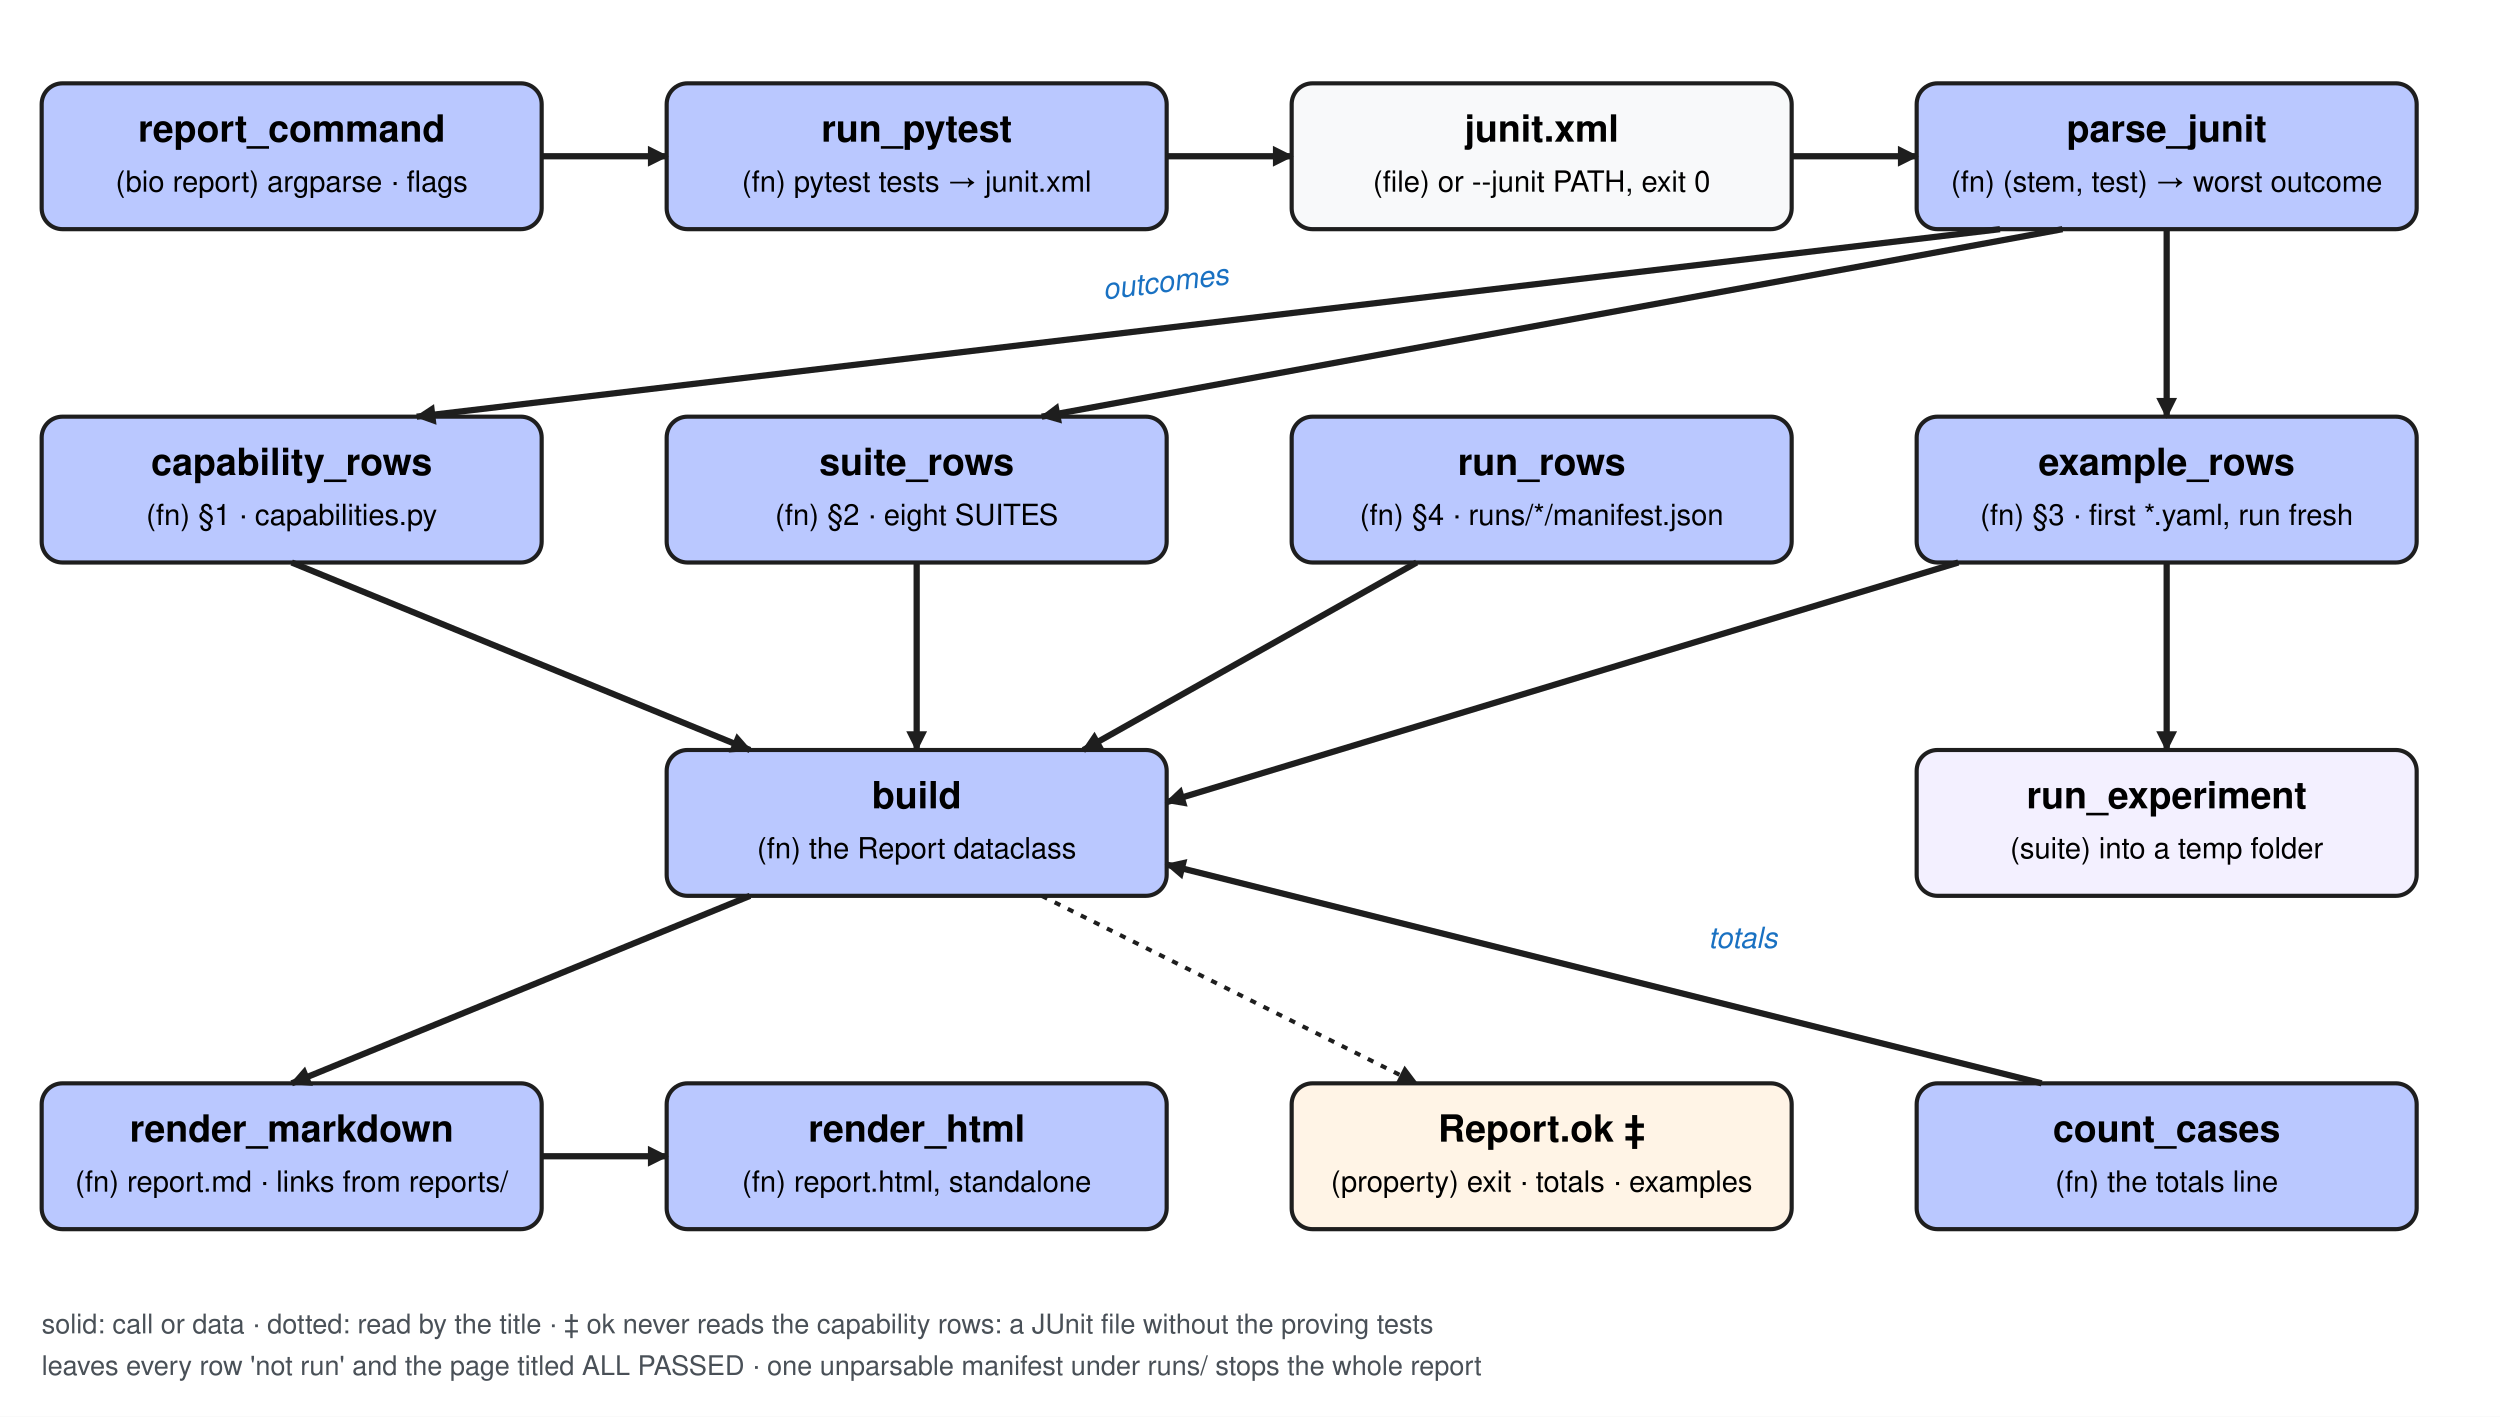
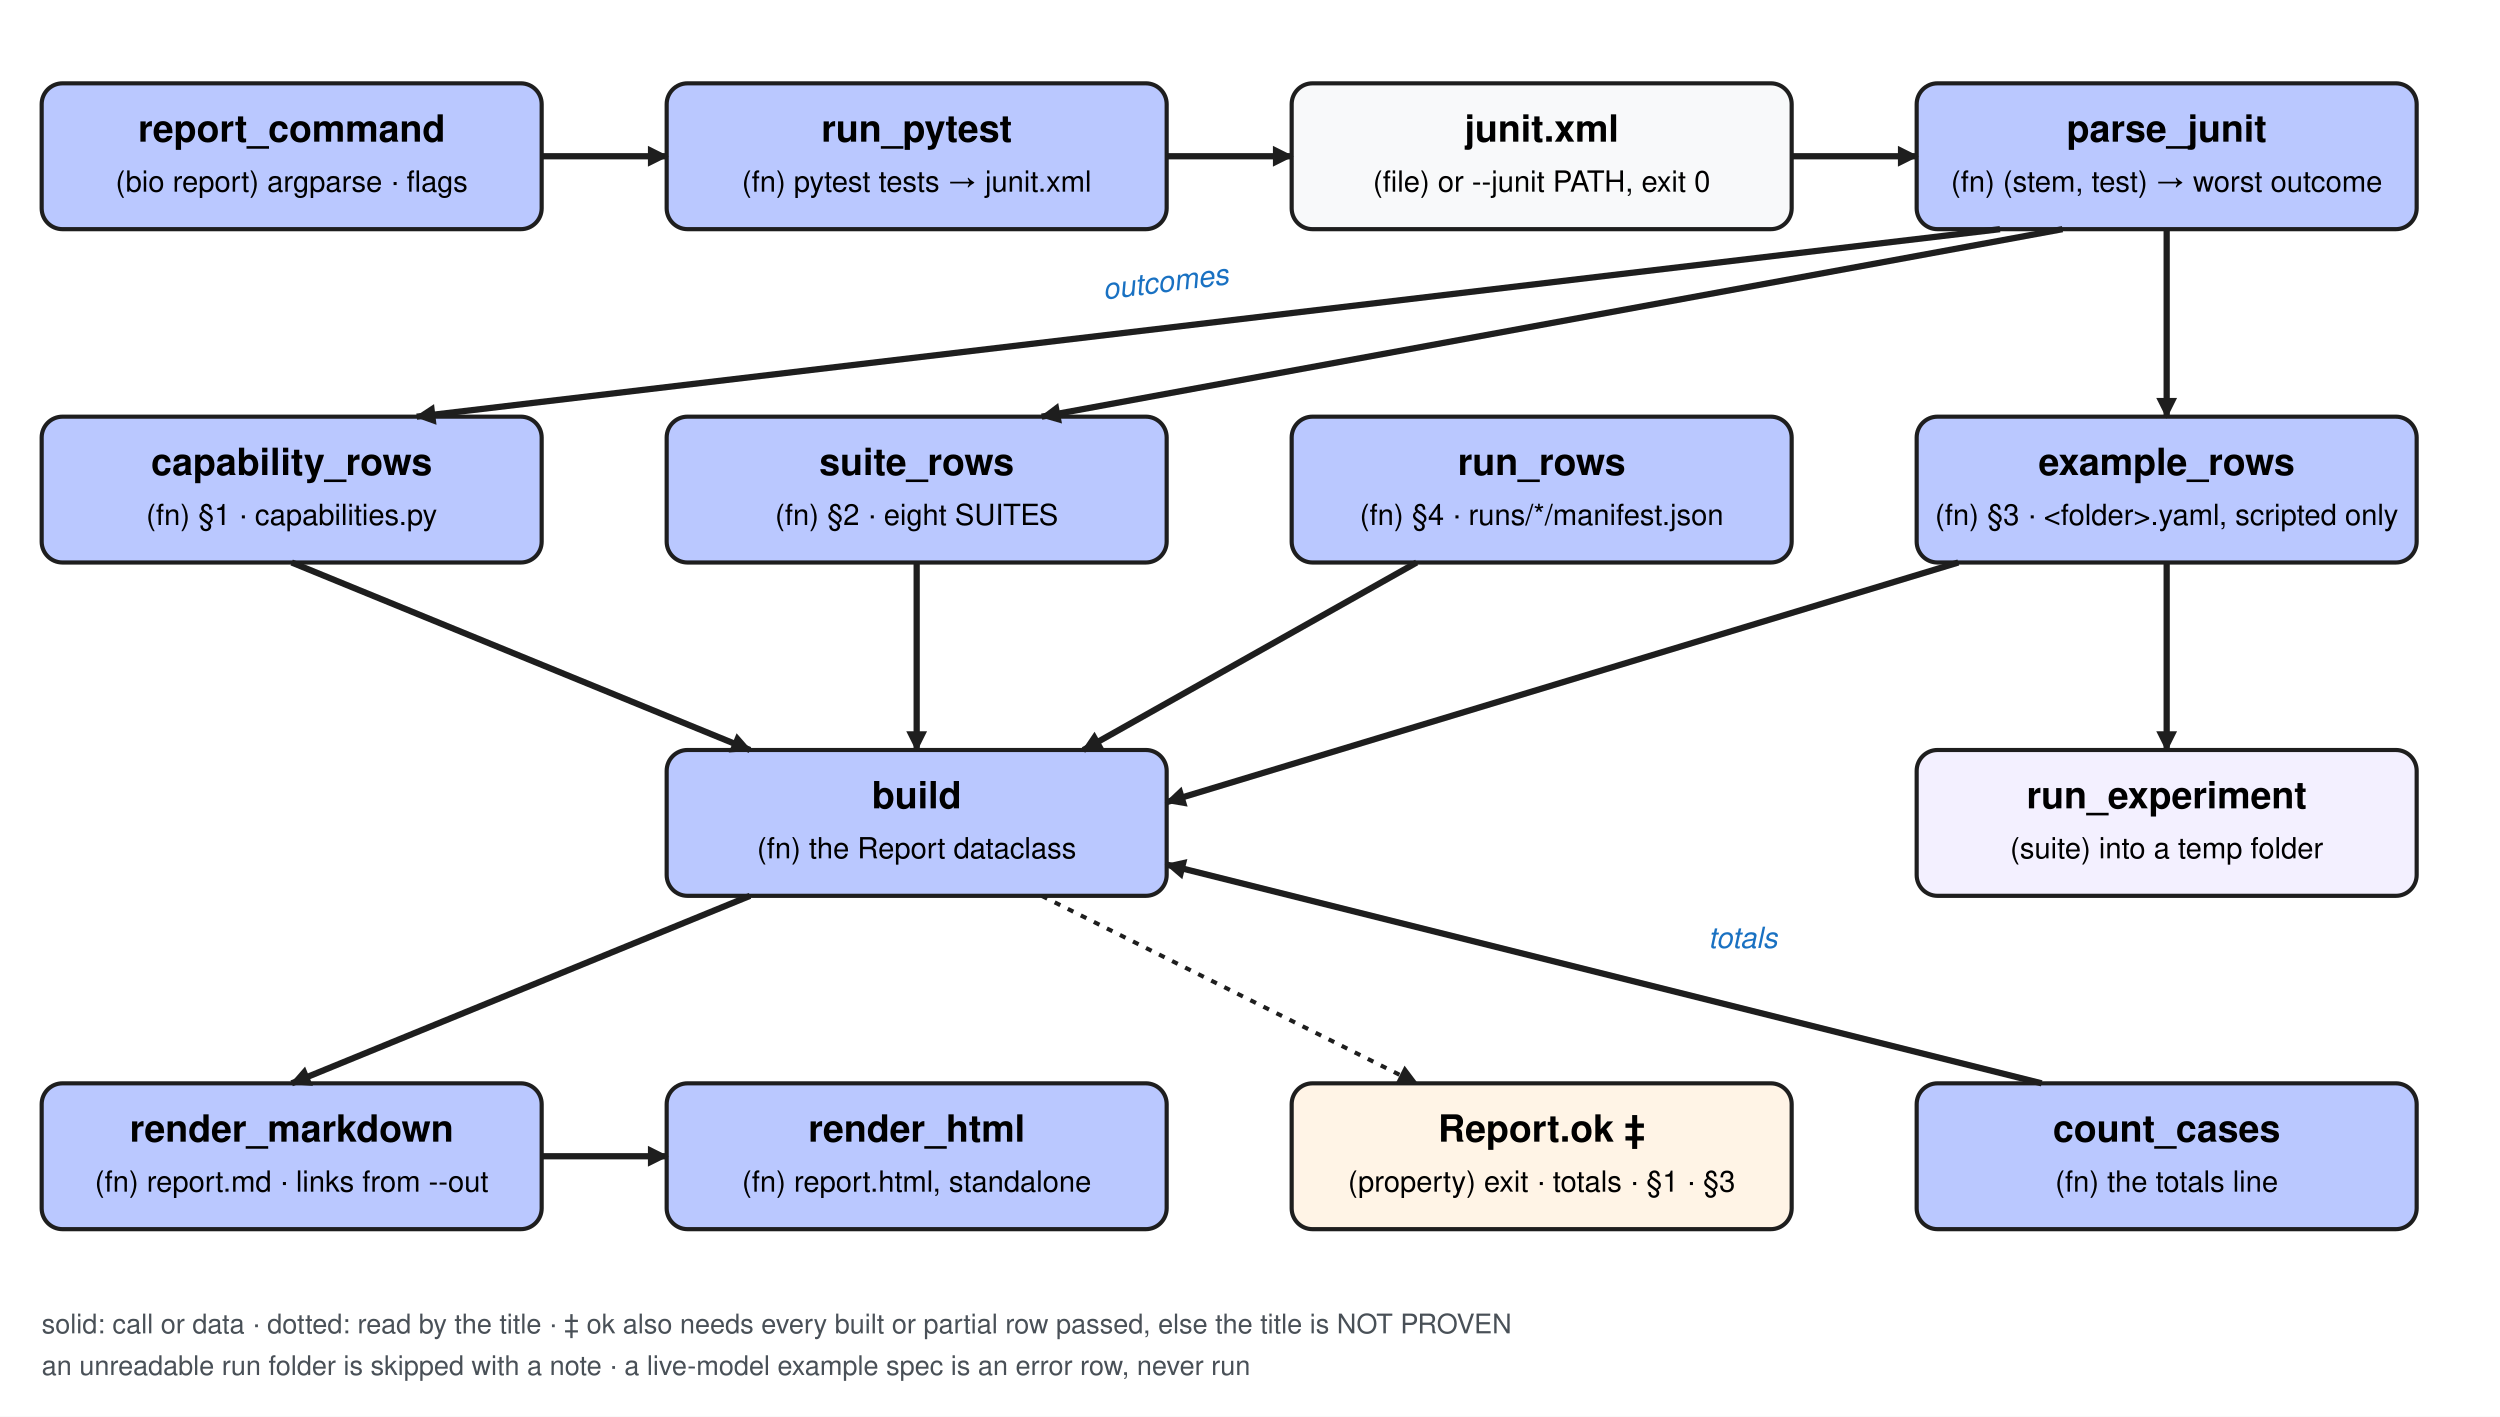
<svg xmlns="http://www.w3.org/2000/svg" width="2400" height="1360" viewBox="0 0 1200 680" font-family="Helvetica, Arial, sans-serif">
  <defs>
    <marker id="arrowhead" viewBox="0 0 10 10" refX="9" refY="5" markerUnits="userSpaceOnUse" markerWidth="10" markerHeight="10" orient="auto-start-reverse">
      <polygon id="arrowhead-shape" points="0,0 10,5 0,10" fill="#1e1e1e" />
    </marker>
  </defs>
  <rect id="bg" x="0" y="0" width="1200" height="680" fill="#ffffff" />
  <g id="n-cmd">
    <rect id="n-cmd-box" x="20" y="40" width="240" height="70" rx="10" fill="#bac8ff" stroke="#1e1e1e" stroke-width="2" />
    <text id="n-cmd-name" x="140.0" y="68" font-size="18" font-weight="600" text-anchor="middle">report_command</text>
    <text id="n-cmd-kind" x="140.0" y="92" font-size="14" text-anchor="middle">(bio report) argparse · flags</text>
  </g>
  <g id="n-pytest">
    <rect id="n-pytest-box" x="320" y="40" width="240" height="70" rx="10" fill="#bac8ff" stroke="#1e1e1e" stroke-width="2" />
    <text id="n-pytest-name" x="440.0" y="68" font-size="18" font-weight="600" text-anchor="middle">run_pytest</text>
    <text id="n-pytest-kind" x="440.0" y="92" font-size="14" text-anchor="middle">(fn) pytest tests → junit.xml</text>
  </g>
  <g id="n-junit">
    <rect id="n-junit-box" x="620" y="40" width="240" height="70" rx="10" fill="#f8f9fa" stroke="#1e1e1e" stroke-width="2" />
    <text id="n-junit-name" x="740.0" y="68" font-size="18" font-weight="600" text-anchor="middle">junit.xml</text>
    <text id="n-junit-kind" x="740.0" y="92" font-size="14" text-anchor="middle">(file) or --junit PATH, exit 0</text>
  </g>
  <g id="n-pj">
    <rect id="n-pj-box" x="920" y="40" width="240" height="70" rx="10" fill="#bac8ff" stroke="#1e1e1e" stroke-width="2" />
    <text id="n-pj-name" x="1040.0" y="68" font-size="18" font-weight="600" text-anchor="middle">parse_junit</text>
    <text id="n-pj-kind" x="1040.0" y="92" font-size="14" text-anchor="middle">(fn) (stem, test) → worst outcome</text>
  </g>
  <g id="n-cap">
    <rect id="n-cap-box" x="20" y="200" width="240" height="70" rx="10" fill="#bac8ff" stroke="#1e1e1e" stroke-width="2" />
    <text id="n-cap-name" x="140.0" y="228" font-size="18" font-weight="600" text-anchor="middle">capability_rows</text>
    <text id="n-cap-kind" x="140.0" y="252" font-size="14" text-anchor="middle">(fn) §1 · capabilities.py</text>
  </g>
  <g id="n-suite">
    <rect id="n-suite-box" x="320" y="200" width="240" height="70" rx="10" fill="#bac8ff" stroke="#1e1e1e" stroke-width="2" />
    <text id="n-suite-name" x="440.0" y="228" font-size="18" font-weight="600" text-anchor="middle">suite_rows</text>
    <text id="n-suite-kind" x="440.0" y="252" font-size="14" text-anchor="middle">(fn) §2 · eight SUITES</text>
  </g>
  <g id="n-ex">
    <rect id="n-ex-box" x="920" y="200" width="240" height="70" rx="10" fill="#bac8ff" stroke="#1e1e1e" stroke-width="2" />
    <text id="n-ex-name" x="1040.0" y="228" font-size="18" font-weight="600" text-anchor="middle">example_rows</text>
-     <text id="n-ex-kind" x="1040.0" y="252" font-size="14" text-anchor="middle">(fn) §3 · first *.yaml, run fresh</text>
+     <text id="n-ex-kind" x="1040.0" y="252" font-size="14" text-anchor="middle">(fn) §3 · &lt;folder&gt;.yaml, scripted only</text>
  </g>
  <g id="n-runs">
    <rect id="n-runs-box" x="620" y="200" width="240" height="70" rx="10" fill="#bac8ff" stroke="#1e1e1e" stroke-width="2" />
    <text id="n-runs-name" x="740.0" y="228" font-size="18" font-weight="600" text-anchor="middle">run_rows</text>
    <text id="n-runs-kind" x="740.0" y="252" font-size="14" text-anchor="middle">(fn) §4 · runs/*/manifest.json</text>
  </g>
  <g id="n-build">
    <rect id="n-build-box" x="320" y="360" width="240" height="70" rx="10" fill="#bac8ff" stroke="#1e1e1e" stroke-width="2" />
    <text id="n-build-name" x="440.0" y="388" font-size="18" font-weight="600" text-anchor="middle">build</text>
    <text id="n-build-kind" x="440.0" y="412" font-size="14" text-anchor="middle">(fn) the Report dataclass</text>
  </g>
  <g id="n-ok">
    <rect id="n-ok-box" x="620" y="520" width="240" height="70" rx="10" fill="#fff4e6" stroke="#1e1e1e" stroke-width="2" />
    <text id="n-ok-name" x="740.0" y="548" font-size="18" font-weight="600" text-anchor="middle">Report.ok ‡</text>
-     <text id="n-ok-kind" x="740.0" y="572" font-size="14" text-anchor="middle">(property) exit · totals · examples</text>
+     <text id="n-ok-kind" x="740.0" y="572" font-size="14" text-anchor="middle">(property) exit · totals · §1 · §3</text>
  </g>
  <g id="n-rx">
    <rect id="n-rx-box" x="920" y="360" width="240" height="70" rx="10" fill="#f3f0ff" stroke="#1e1e1e" stroke-width="2" />
    <text id="n-rx-name" x="1040.0" y="388" font-size="18" font-weight="600" text-anchor="middle">run_experiment</text>
    <text id="n-rx-kind" x="1040.0" y="412" font-size="14" text-anchor="middle">(suite) into a temp folder</text>
  </g>
  <g id="n-md">
    <rect id="n-md-box" x="20" y="520" width="240" height="70" rx="10" fill="#bac8ff" stroke="#1e1e1e" stroke-width="2" />
    <text id="n-md-name" x="140.0" y="548" font-size="18" font-weight="600" text-anchor="middle">render_markdown</text>
-     <text id="n-md-kind" x="140.0" y="572" font-size="14" text-anchor="middle">(fn) report.md · links from reports/</text>
+     <text id="n-md-kind" x="140.0" y="572" font-size="14" text-anchor="middle">(fn) report.md · links from --out</text>
  </g>
  <g id="n-html">
    <rect id="n-html-box" x="320" y="520" width="240" height="70" rx="10" fill="#bac8ff" stroke="#1e1e1e" stroke-width="2" />
    <text id="n-html-name" x="440.0" y="548" font-size="18" font-weight="600" text-anchor="middle">render_html</text>
    <text id="n-html-kind" x="440.0" y="572" font-size="14" text-anchor="middle">(fn) report.html, standalone</text>
  </g>
  <g id="n-cnt">
    <rect id="n-cnt-box" x="920" y="520" width="240" height="70" rx="10" fill="#bac8ff" stroke="#1e1e1e" stroke-width="2" />
    <text id="n-cnt-name" x="1040.0" y="548" font-size="18" font-weight="600" text-anchor="middle">count_cases</text>
    <text id="n-cnt-kind" x="1040.0" y="572" font-size="14" text-anchor="middle">(fn) the totals line</text>
  </g>
  <line id="e-cmd-pytest" x1="260" y1="75" x2="320" y2="75" stroke="#1e1e1e" stroke-width="3" marker-end="url(#arrowhead)" />
  <line id="e-pytest-junit" x1="560" y1="75" x2="620" y2="75" stroke="#1e1e1e" stroke-width="3" marker-end="url(#arrowhead)" />
  <line id="e-junit-pj" x1="860" y1="75" x2="920" y2="75" stroke="#1e1e1e" stroke-width="3" marker-end="url(#arrowhead)" />
  <line id="e-pj-cap" x1="960" y1="110" x2="200" y2="200" stroke="#1e1e1e" stroke-width="3" marker-end="url(#arrowhead)" />
  <text id="l-pj-cap" x="560" y="140" font-size="14" fill="#1971c2" font-style="italic" text-anchor="middle" transform="rotate(-7 560 140)">outcomes</text>
  <line id="e-pj-suite" x1="990" y1="110" x2="500" y2="200" stroke="#1e1e1e" stroke-width="3" marker-end="url(#arrowhead)" />
  <line id="e-pj-ex" x1="1040" y1="110" x2="1040" y2="200" stroke="#1e1e1e" stroke-width="3" marker-end="url(#arrowhead)" />
  <line id="e-ex-rx" x1="1040" y1="270" x2="1040" y2="360" stroke="#1e1e1e" stroke-width="3" marker-end="url(#arrowhead)" />
  <line id="e-cap-build" x1="140" y1="270" x2="360" y2="360" stroke="#1e1e1e" stroke-width="3" marker-end="url(#arrowhead)" />
  <line id="e-suite-build" x1="440" y1="270" x2="440" y2="360" stroke="#1e1e1e" stroke-width="3" marker-end="url(#arrowhead)" />
  <line id="e-ex-build" x1="940" y1="270" x2="560" y2="385" stroke="#1e1e1e" stroke-width="3" marker-end="url(#arrowhead)" />
  <line id="e-runs-build" x1="680" y1="270" x2="520" y2="360" stroke="#1e1e1e" stroke-width="3" marker-end="url(#arrowhead)" />
  <line id="e-build-ok" x1="500" y1="430" x2="680" y2="520" stroke="#1e1e1e" stroke-width="2" stroke-dasharray="3 4" marker-end="url(#arrowhead)" />
  <line id="e-build-md" x1="360" y1="430" x2="140" y2="520" stroke="#1e1e1e" stroke-width="3" marker-end="url(#arrowhead)" />
  <line id="e-md-html" x1="260" y1="555" x2="320" y2="555" stroke="#1e1e1e" stroke-width="3" marker-end="url(#arrowhead)" />
  <line id="e-cnt-build" x1="980" y1="520" x2="560" y2="415" stroke="#1e1e1e" stroke-width="3" marker-end="url(#arrowhead)" />
  <text id="l-cnt-build" x="820" y="455" font-size="14" fill="#1971c2" font-style="italic" text-anchor="start">totals</text>
-   <text id="t-legend" x="20" y="640" font-size="13" fill="#495057" text-anchor="start" xml:space="preserve">solid: call or data · dotted: read by the title · ‡ ok never reads the capability rows: a JUnit file without the proving tests</text>
-   <text id="t-legend2" x="20" y="660" font-size="13" fill="#495057" text-anchor="start" xml:space="preserve">leaves every row 'not run' and the page titled ALL PASSED · one unparsable manifest under runs/ stops the whole report</text>
+   <text id="t-legend" x="20" y="640" font-size="13" fill="#495057" text-anchor="start" xml:space="preserve">solid: call or data · dotted: read by the title · ‡ ok also needs every built or partial row passed, else the title is NOT PROVEN</text>
+   <text id="t-legend2" x="20" y="660" font-size="13" fill="#495057" text-anchor="start" xml:space="preserve">an unreadable run folder is skipped with a note · a live-model example spec is an error row, never run</text>
</svg>
